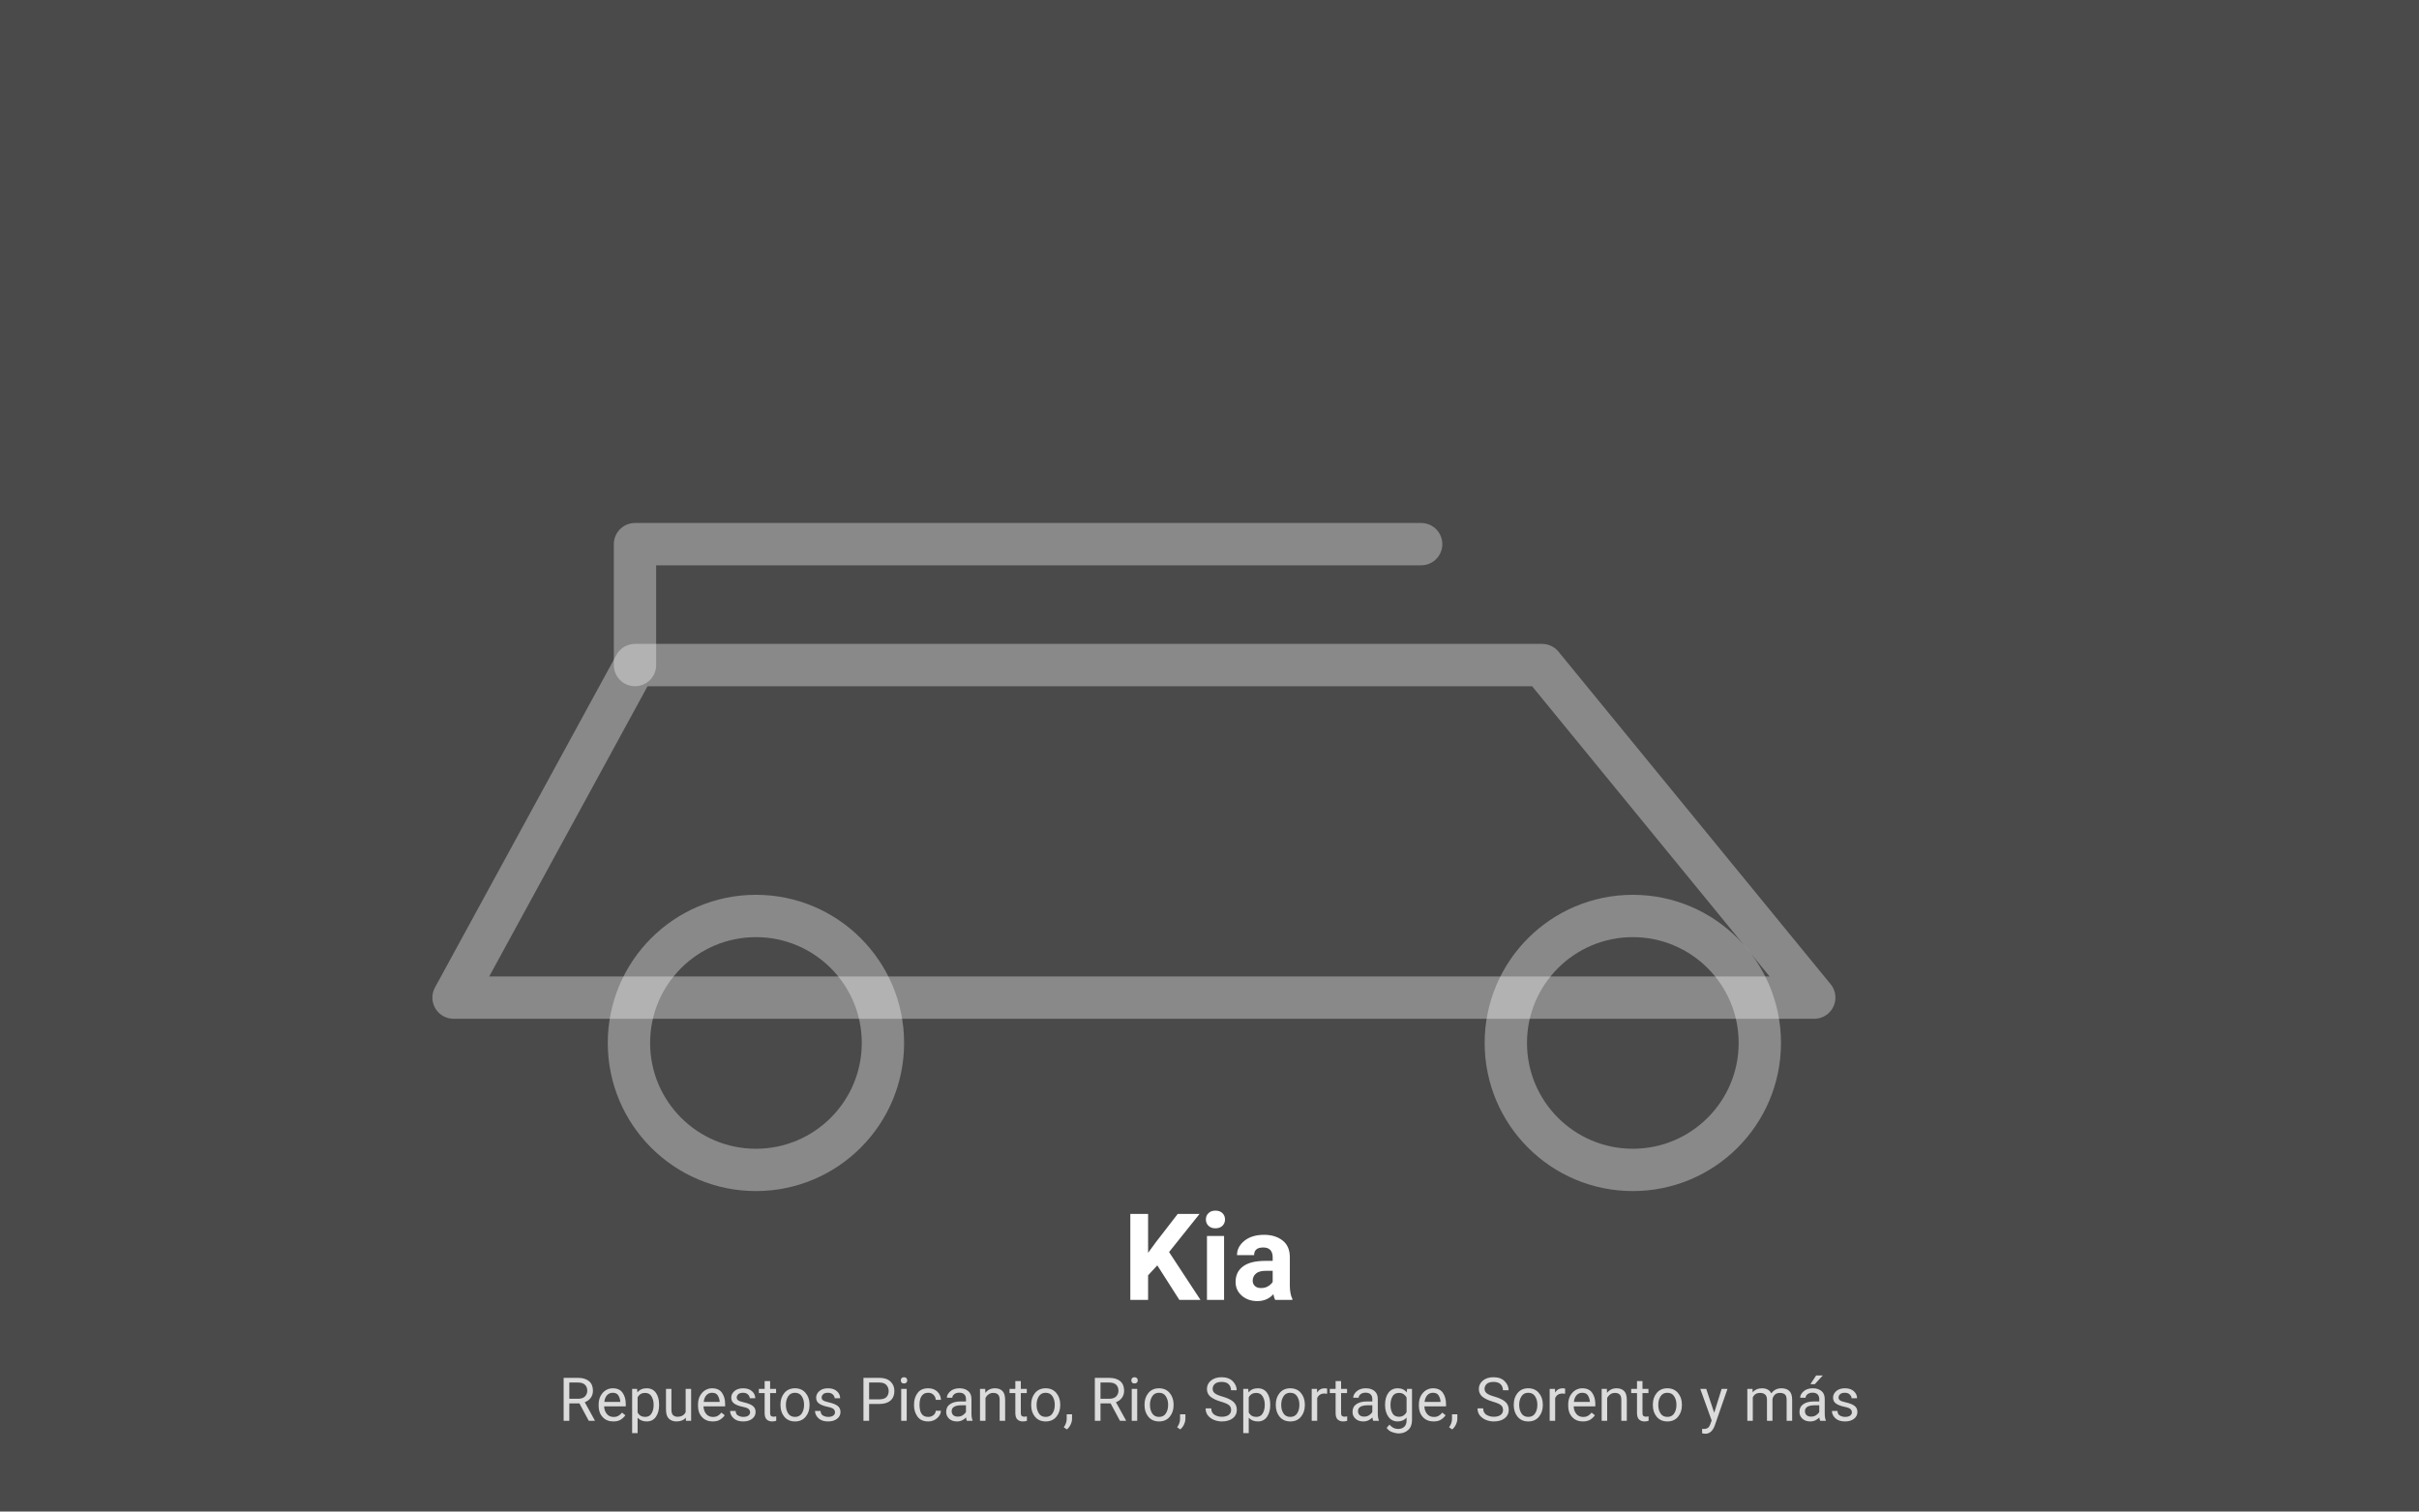
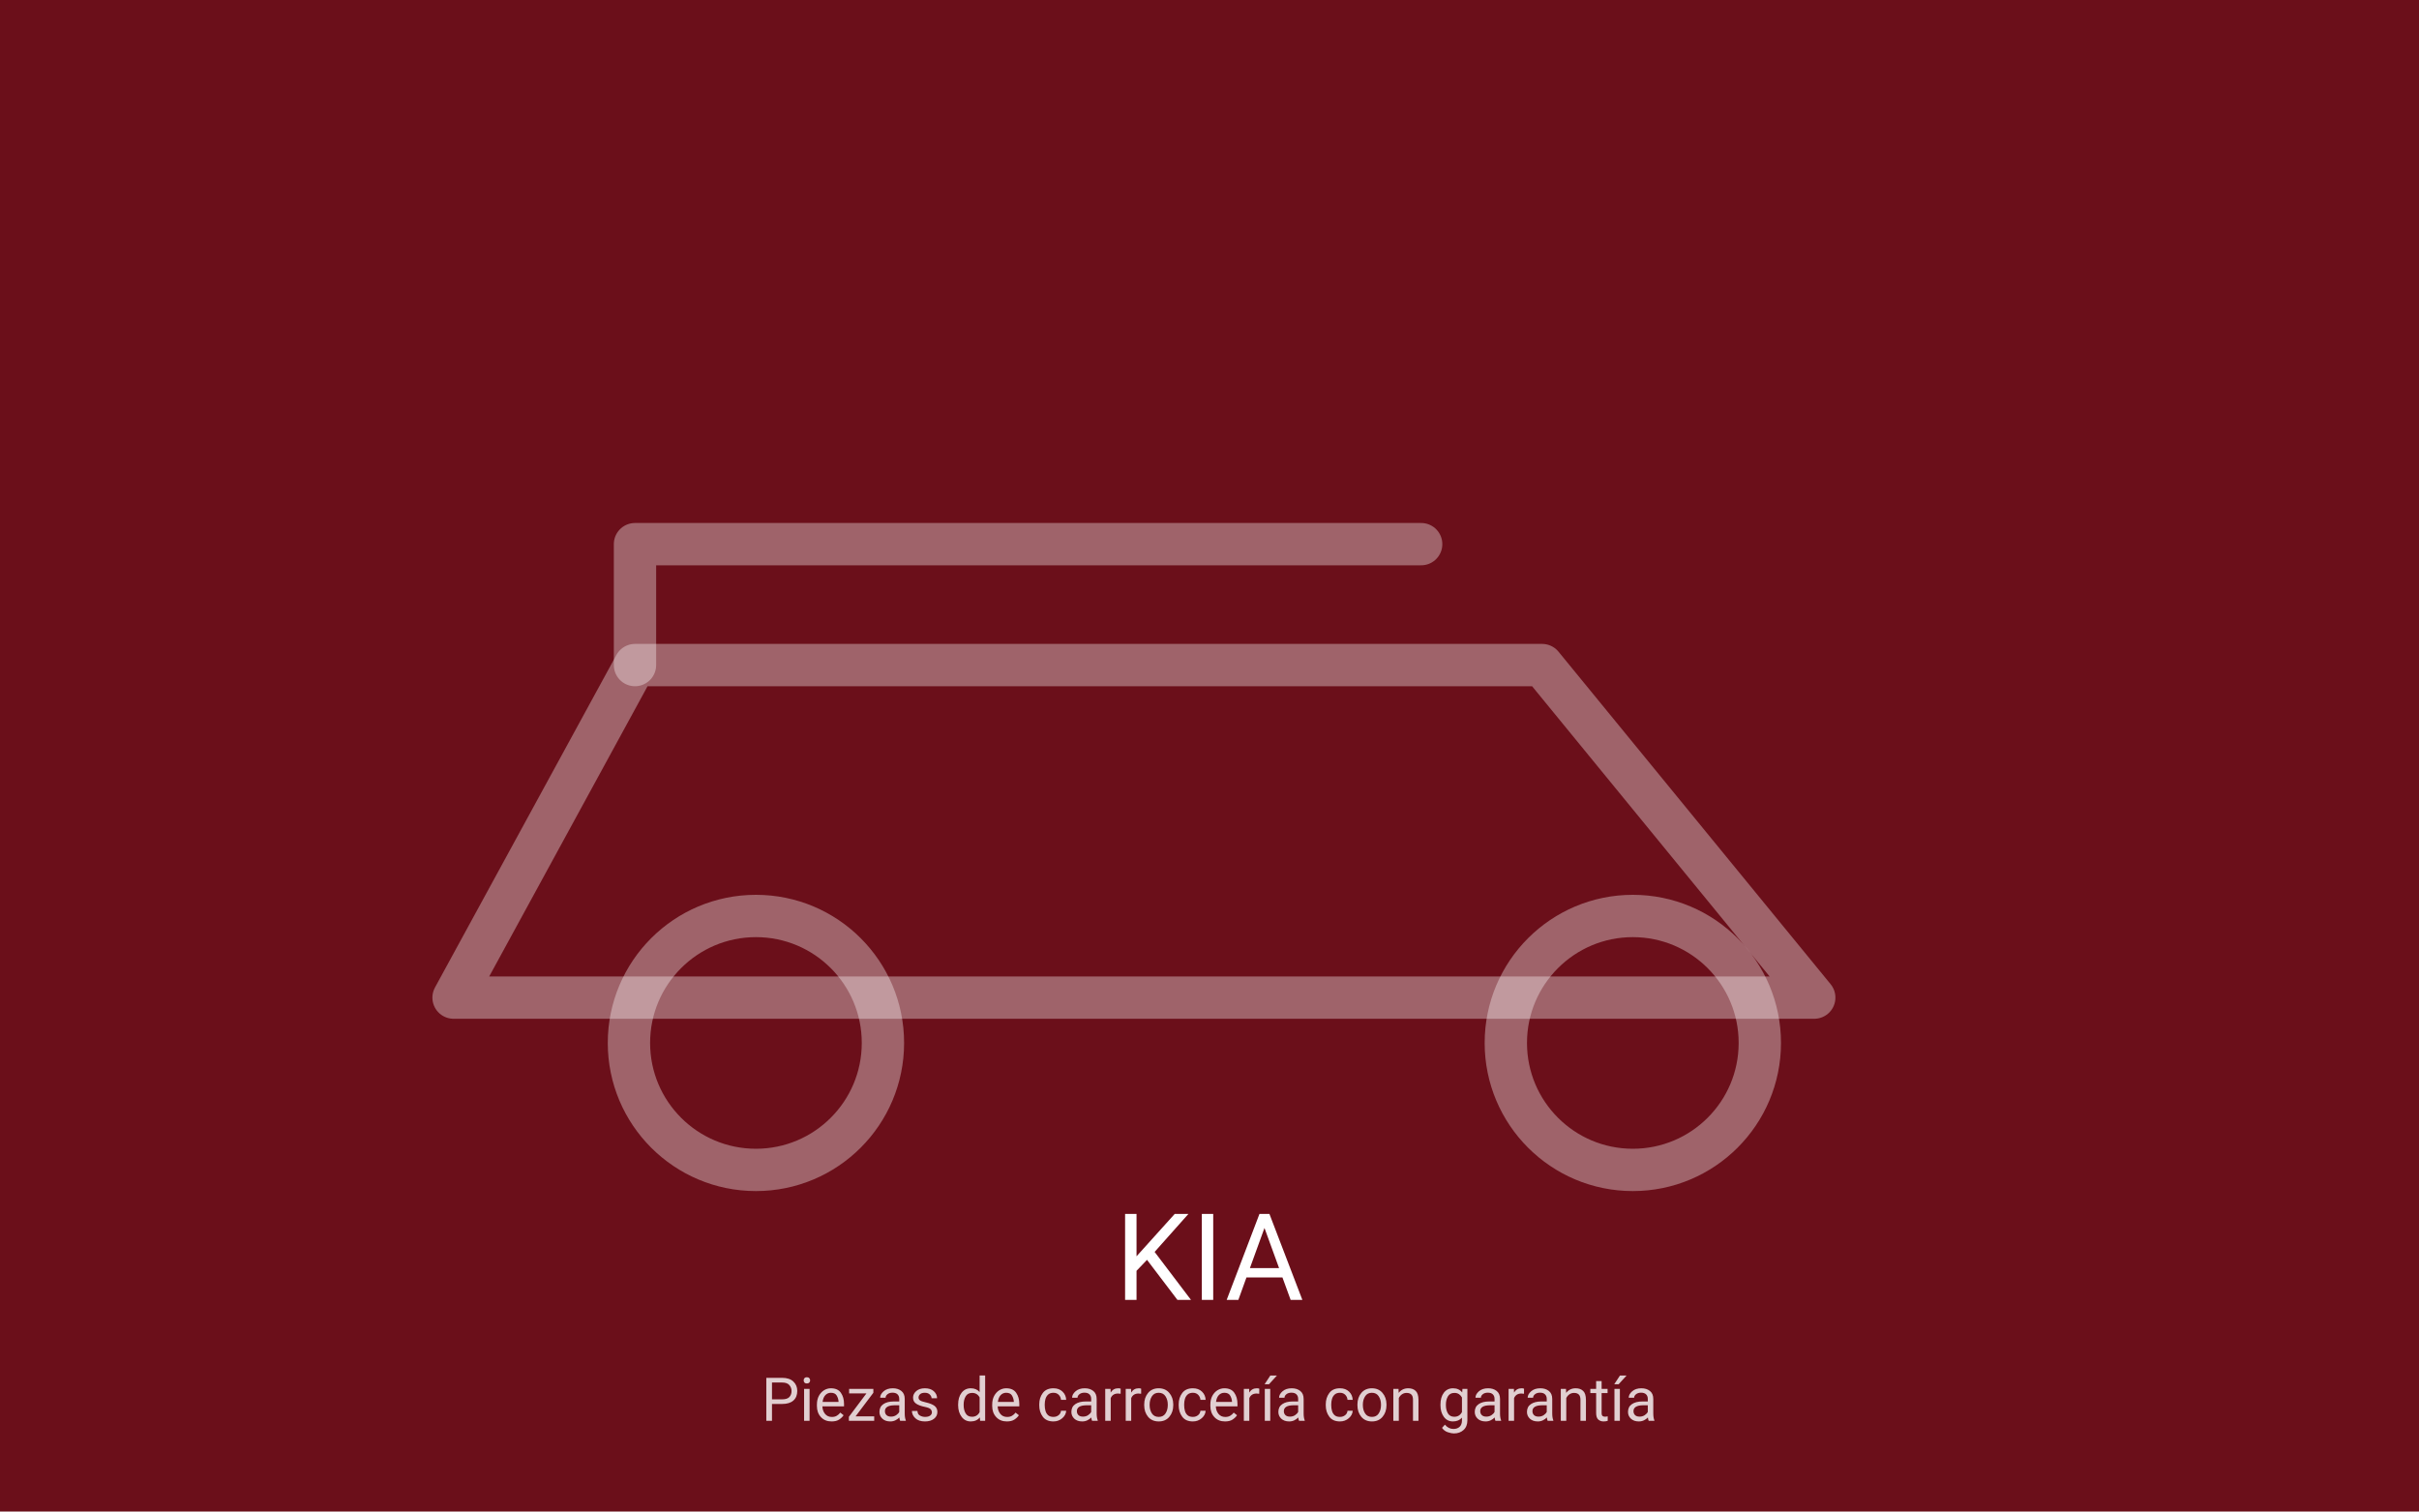
<svg xmlns="http://www.w3.org/2000/svg" viewBox="0 0 800 500" width="800" height="500" role="img" aria-label="Kia">
-   <rect width="800" height="500" fill="#4a4a4a" />
+   <rect width="800" height="500" fill="#6b0f1a" />
  <g fill="none" stroke="rgba(255,255,255,0.35)" stroke-width="14" stroke-linecap="round" stroke-linejoin="round">
    <path d="M150 330 l60 -110 h300 l90 110 z" />
    <circle cx="250" cy="345" r="42" />
    <circle cx="540" cy="345" r="42" />
    <path d="M210 220 v-40 h260" />
  </g>
-   <text x="400" y="430" font-family="-apple-system,Segoe UI,Roboto,Arial,sans-serif" font-size="40" font-weight="600" fill="#ffffff" text-anchor="middle">Kia</text>
-   <text x="400" y="470" font-family="-apple-system,Segoe UI,Roboto,Arial,sans-serif" font-size="20" fill="rgba(255,255,255,0.8)" text-anchor="middle">Repuestos Picanto, Rio, Sportage, Sorento y más</text>
+   <text x="400" y="430" font-family="Archivo Black,-apple-system,Segoe UI,Roboto,Arial,sans-serif" font-size="40" font-weight="400" fill="#ffffff" text-anchor="middle">KIA</text>
+   <text x="400" y="470" font-family="-apple-system,Segoe UI,Roboto,Arial,sans-serif" font-size="20" fill="rgba(255,255,255,0.8)" text-anchor="middle">Piezas de carrocería con garantía</text>
</svg>
